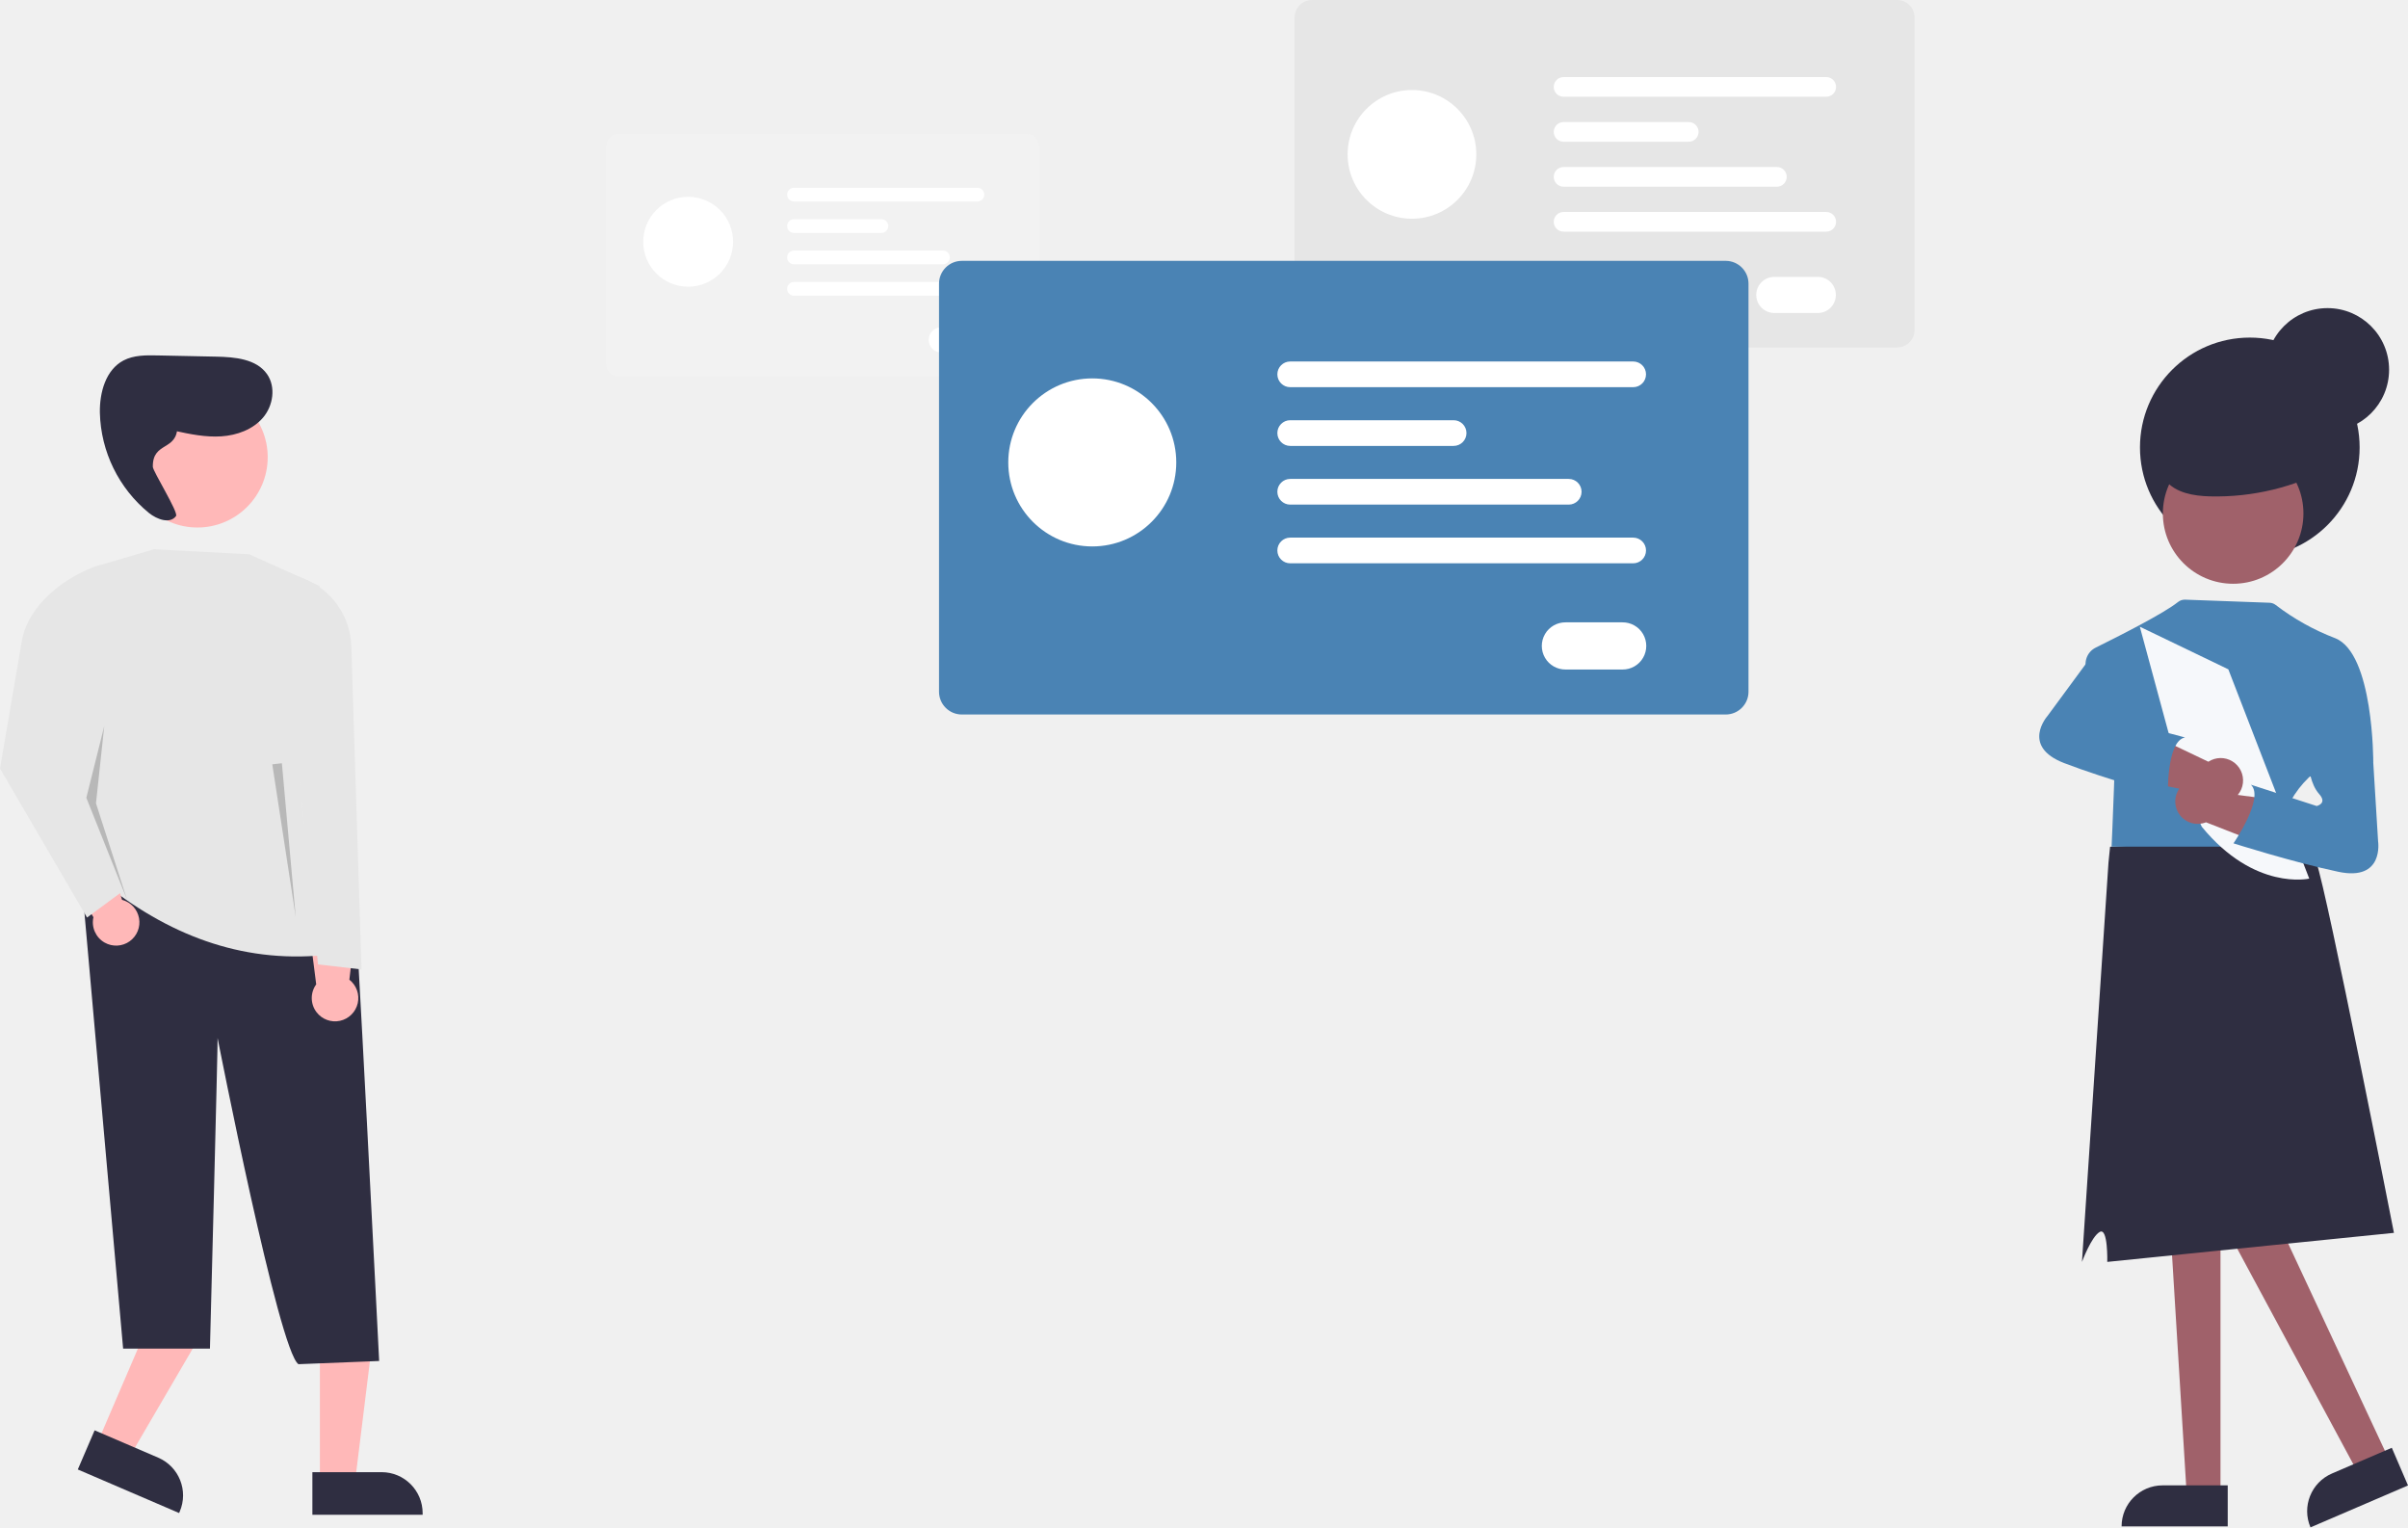
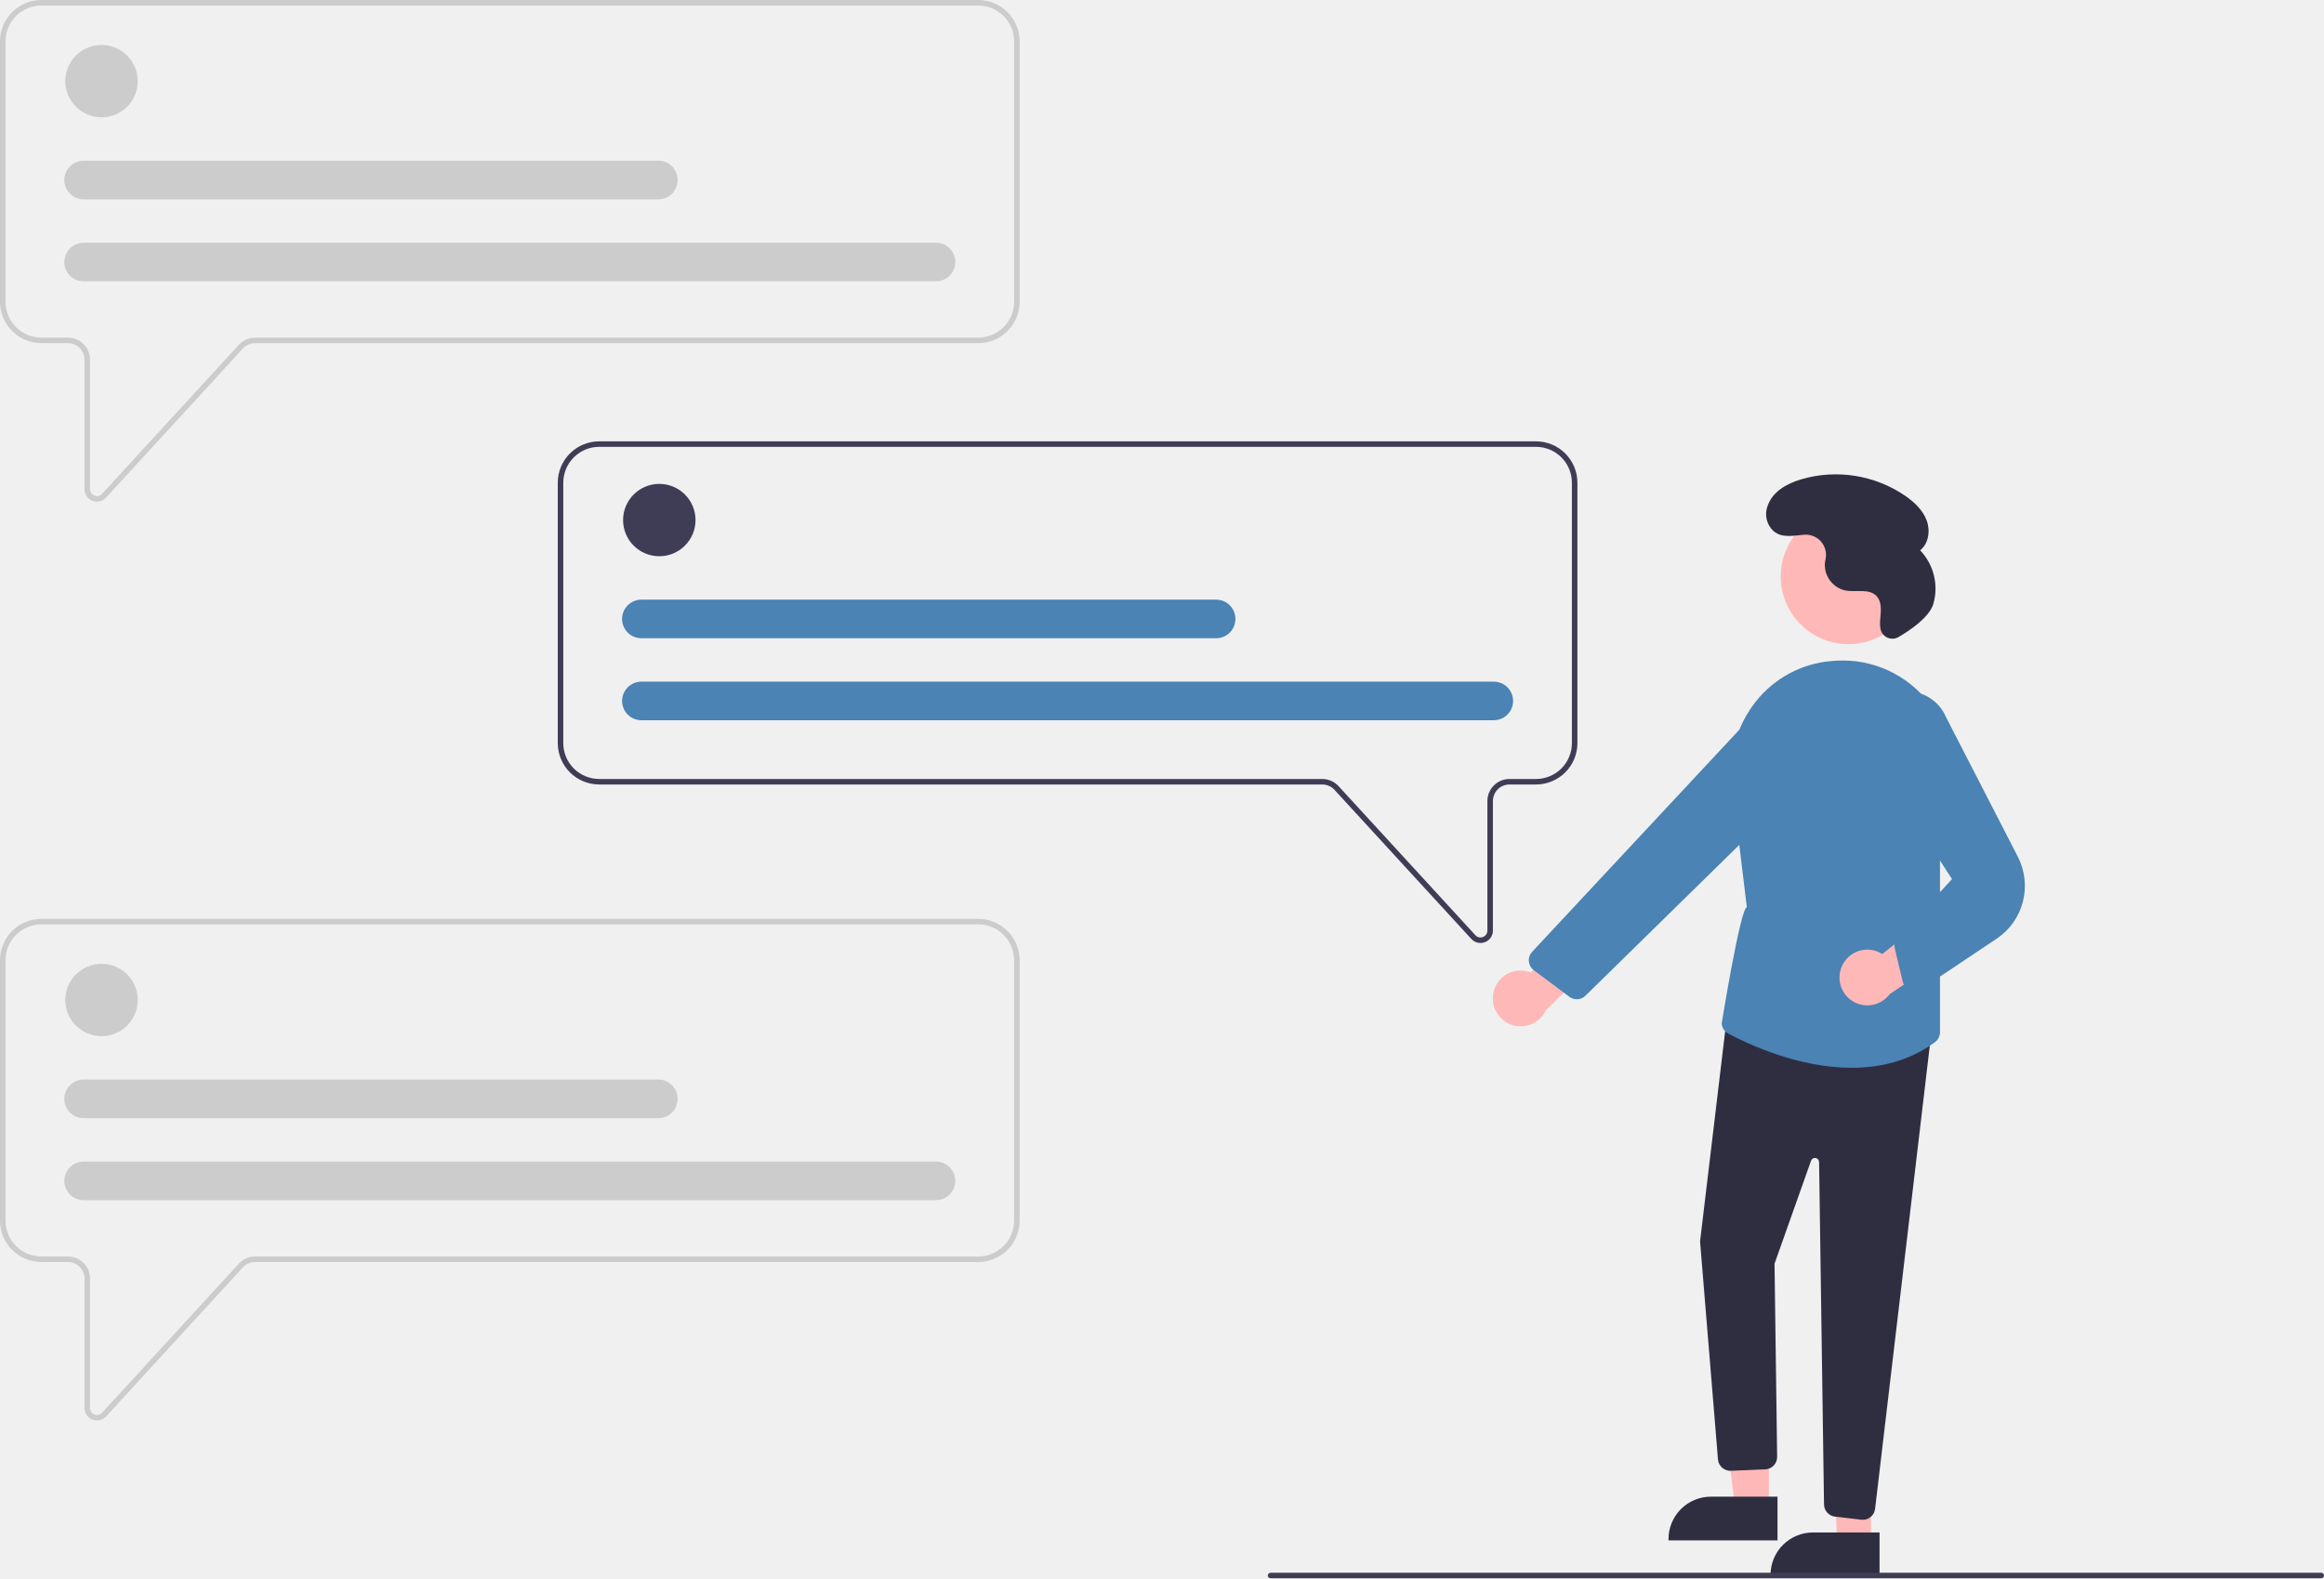
- <svg xmlns="http://www.w3.org/2000/svg" data-name="Layer 1" width="898.978" height="570.08" viewBox="0 0 898.978 570.08">
+ <svg xmlns="http://www.w3.org/2000/svg" width="449" height="305" viewBox="0 0 449 305" fill="none">
+   <g clip-path="url(#clip0_1290_459)">
+     <path d="M18.733 96.943C18.433 96.943 18.136 96.887 17.857 96.778C17.405 96.605 17.017 96.298 16.744 95.899C16.471 95.5 16.326 95.028 16.328 94.544V69.509C16.327 68.662 15.989 67.849 15.389 67.25C14.79 66.651 13.977 66.314 13.128 66.313H7.997C5.877 66.31 3.844 65.468 2.345 63.97C0.846 62.472 0.002 60.442 0 58.324V7.989C0.002 5.871 0.846 3.84 2.345 2.343C3.844 0.845 5.877 0.002 7.997 0H189C191.12 0.002 193.153 0.845 194.652 2.343C196.151 3.84 196.994 5.871 196.997 7.989V58.324C196.994 60.442 196.151 62.472 194.652 63.97C193.153 65.468 191.12 66.31 189 66.313H49.291C48.848 66.313 48.409 66.406 48.003 66.584C47.597 66.763 47.233 67.023 46.933 67.349L20.495 96.164C20.271 96.409 20 96.605 19.696 96.739C19.393 96.873 19.065 96.943 18.733 96.943V96.943ZM7.997 1.065C6.159 1.067 4.397 1.797 3.098 3.095C1.799 4.393 1.068 6.153 1.066 7.989V58.324C1.068 60.159 1.799 61.92 3.098 63.218C4.397 64.516 6.159 65.246 7.997 65.248H13.128C14.259 65.249 15.343 65.699 16.143 66.498C16.942 67.296 17.392 68.379 17.393 69.509V94.544C17.393 94.813 17.474 95.075 17.626 95.296C17.778 95.518 17.993 95.688 18.243 95.786C18.494 95.883 18.767 95.902 19.029 95.841C19.291 95.781 19.528 95.642 19.709 95.444L46.147 66.63C46.547 66.195 47.033 65.848 47.574 65.61C48.115 65.372 48.7 65.249 49.291 65.248H189C190.838 65.246 192.599 64.516 193.899 63.218C195.198 61.92 195.929 60.159 195.931 58.324V7.989C195.929 6.153 195.198 4.393 193.899 3.095C192.599 1.797 190.838 1.067 189 1.065H7.997Z" fill="#CCCCCC" />
+     <path d="M19.615 22.67C23.48 22.67 26.613 19.54 26.613 15.679C26.613 11.818 23.48 8.688 19.615 8.688C15.751 8.688 12.618 11.818 12.618 15.679C12.618 19.54 15.751 22.67 19.615 22.67Z" fill="#CCCCCC" />
+     <path d="M180.836 54.362H16.161C15.67 54.363 15.185 54.267 14.731 54.08C14.278 53.893 13.866 53.618 13.519 53.272C13.172 52.925 12.897 52.514 12.709 52.062C12.521 51.609 12.424 51.124 12.424 50.634C12.424 50.144 12.521 49.659 12.709 49.206C12.897 48.753 13.172 48.342 13.519 47.996C13.866 47.65 14.278 47.375 14.731 47.188C15.185 47.001 15.67 46.905 16.161 46.905H180.836C181.327 46.905 181.812 47.001 182.266 47.188C182.719 47.375 183.131 47.65 183.478 47.996C183.825 48.342 184.1 48.753 184.288 49.206C184.476 49.659 184.573 50.144 184.573 50.634C184.573 51.124 184.476 51.609 184.288 52.062C184.1 52.514 183.825 52.925 183.478 53.272C183.131 53.618 182.719 53.893 182.266 54.08C181.812 54.267 181.327 54.363 180.836 54.362V54.362Z" fill="#CCCCCC" />
+     <path d="M127.188 38.516H16.161C15.67 38.517 15.185 38.421 14.731 38.233C14.278 38.046 13.866 37.772 13.519 37.426C13.172 37.079 12.897 36.668 12.709 36.215C12.521 35.763 12.424 35.278 12.424 34.788C12.424 34.298 12.521 33.812 12.709 33.36C12.897 32.907 13.172 32.496 13.519 32.15C13.866 31.803 14.278 31.529 14.731 31.342C15.185 31.154 15.67 31.058 16.161 31.059H127.188C127.679 31.058 128.165 31.154 128.618 31.342C129.071 31.529 129.483 31.803 129.83 32.15C130.177 32.496 130.453 32.907 130.64 33.36C130.828 33.812 130.925 34.298 130.925 34.788C130.925 35.278 130.828 35.763 130.64 36.215C130.453 36.668 130.177 37.079 129.83 37.426C129.483 37.772 129.071 38.046 128.618 38.233C128.165 38.421 127.679 38.517 127.188 38.516V38.516Z" fill="#CCCCCC" />
+     <path d="M18.733 274.512C18.433 274.511 18.136 274.455 17.857 274.346C17.405 274.173 17.017 273.867 16.744 273.468C16.471 273.069 16.326 272.596 16.328 272.113V247.078C16.327 246.23 15.989 245.418 15.389 244.819C14.79 244.219 13.976 243.882 13.128 243.881H7.997C5.877 243.879 3.844 243.037 2.345 241.539C0.846 240.041 0.002 238.01 0 235.892V185.558C0.002 183.44 0.846 181.409 2.345 179.911C3.844 178.413 5.877 177.571 7.997 177.569H189C191.12 177.571 193.153 178.413 194.652 179.911C196.151 181.409 196.994 183.44 196.997 185.558V235.892C196.994 238.01 196.151 240.041 194.652 241.539C193.153 243.037 191.12 243.879 189 243.881H49.291C48.848 243.882 48.409 243.974 48.003 244.153C47.597 244.331 47.233 244.592 46.933 244.918L20.495 273.732C20.271 273.977 20 274.173 19.696 274.308C19.393 274.442 19.065 274.511 18.733 274.512V274.512ZM7.997 178.633C6.159 178.635 4.397 179.365 3.098 180.664C1.799 181.962 1.068 183.722 1.066 185.558V235.892C1.068 237.728 1.799 239.488 3.098 240.786C4.397 242.085 6.159 242.815 7.997 242.817H13.128C14.259 242.818 15.343 243.267 16.143 244.066C16.942 244.865 17.392 245.948 17.393 247.078V272.113C17.393 272.381 17.474 272.643 17.626 272.865C17.778 273.086 17.993 273.257 18.243 273.354C18.494 273.451 18.767 273.471 19.029 273.41C19.291 273.349 19.528 273.211 19.709 273.013L46.147 244.198C46.547 243.764 47.033 243.416 47.574 243.178C48.115 242.941 48.7 242.817 49.291 242.817H189C190.838 242.815 192.599 242.085 193.899 240.786C195.198 239.488 195.929 237.728 195.931 235.892V185.558C195.929 183.722 195.198 181.962 193.899 180.664C192.599 179.365 190.838 178.635 189 178.633L7.997 178.633Z" fill="#CCCCCC" />
+     <path d="M286.026 182.232C285.694 182.232 285.366 182.162 285.063 182.028C284.759 181.894 284.487 181.698 284.264 181.453L257.826 152.638C257.526 152.312 257.161 152.052 256.755 151.873C256.35 151.695 255.911 151.602 255.468 151.602H115.759C113.639 151.599 111.606 150.757 110.107 149.259C108.608 147.761 107.765 145.731 107.762 143.613V93.278C107.765 91.16 108.608 89.129 110.107 87.632C111.606 86.134 113.639 85.291 115.759 85.289H296.762C298.882 85.291 300.915 86.134 302.414 87.632C303.913 89.129 304.756 91.16 304.759 93.278V143.613C304.756 145.731 303.913 147.761 302.414 149.259C300.915 150.757 298.882 151.599 296.762 151.602H291.63C290.782 151.603 289.969 151.94 289.369 152.539C288.77 153.138 288.432 153.951 288.431 154.798V179.833C288.433 180.317 288.288 180.789 288.015 181.188C287.742 181.587 287.354 181.893 286.902 182.067C286.623 182.176 286.326 182.232 286.026 182.232V182.232ZM115.759 86.354C113.921 86.356 112.16 87.086 110.86 88.384C109.561 89.682 108.83 91.442 108.828 93.278V143.613C108.83 145.448 109.561 147.209 110.86 148.507C112.16 149.805 113.921 150.535 115.759 150.537H255.468C256.059 150.538 256.643 150.661 257.184 150.899C257.726 151.137 258.211 151.484 258.611 151.919L285.05 180.733C285.231 180.931 285.468 181.07 285.73 181.13C285.991 181.191 286.265 181.172 286.516 181.075C286.766 180.977 286.981 180.807 287.133 180.585C287.284 180.364 287.366 180.102 287.366 179.833V154.798C287.367 153.669 287.817 152.585 288.616 151.787C289.416 150.988 290.5 150.539 291.63 150.537H296.762C298.6 150.535 300.361 149.805 301.661 148.507C302.96 147.209 303.691 145.449 303.693 143.613V93.278C303.691 91.442 302.96 89.682 301.661 88.384C300.361 87.086 298.6 86.356 296.762 86.354L115.759 86.354Z" fill="#3F3D56" />
+     <path d="M19.615 200.239C23.48 200.239 26.613 197.109 26.613 193.248C26.613 189.387 23.48 186.257 19.615 186.257C15.751 186.257 12.618 189.387 12.618 193.248C12.618 197.109 15.751 200.239 19.615 200.239Z" fill="#CCCCCC" />
+     <path d="M180.836 231.931H16.161C15.67 231.931 15.185 231.835 14.731 231.648C14.278 231.461 13.866 231.187 13.519 230.84C13.172 230.494 12.897 230.083 12.709 229.63C12.521 229.178 12.424 228.692 12.424 228.202C12.424 227.712 12.521 227.227 12.709 226.774C12.897 226.322 13.172 225.911 13.519 225.564C13.866 225.218 14.278 224.944 14.731 224.756C15.185 224.569 15.67 224.473 16.161 224.474H180.836C181.826 224.474 182.775 224.867 183.475 225.566C184.175 226.265 184.568 227.213 184.568 228.202C184.568 229.191 184.175 230.14 183.475 230.839C182.775 231.538 181.826 231.931 180.836 231.931Z" fill="#CCCCCC" />
+     <path d="M127.188 216.085H16.161C15.67 216.085 15.185 215.989 14.731 215.802C14.278 215.615 13.866 215.341 13.519 214.994C13.172 214.648 12.897 214.237 12.709 213.784C12.521 213.332 12.424 212.846 12.424 212.356C12.424 211.866 12.521 211.381 12.709 210.929C12.897 210.476 13.172 210.065 13.519 209.718C13.866 209.372 14.278 209.098 14.731 208.91C15.185 208.723 15.67 208.627 16.161 208.628H127.188C127.679 208.627 128.165 208.723 128.618 208.91C129.071 209.098 129.483 209.372 129.83 209.718C130.177 210.065 130.453 210.476 130.64 210.929C130.828 211.381 130.925 211.866 130.925 212.356C130.925 212.846 130.828 213.332 130.64 213.784C130.453 214.237 130.177 214.648 129.83 214.994C129.483 215.341 129.071 215.615 128.618 215.802C128.165 215.989 127.679 216.085 127.188 216.085Z" fill="#CCCCCC" />
+     <path d="M127.377 107.493C131.242 107.493 134.375 104.363 134.375 100.502C134.375 96.641 131.242 93.511 127.377 93.511C123.513 93.511 120.38 96.641 120.38 100.502C120.38 104.363 123.513 107.493 127.377 107.493Z" fill="#3F3D56" />
+     <path d="M288.598 139.185H123.923C122.933 139.185 121.984 138.792 121.284 138.093C120.584 137.394 120.191 136.445 120.191 135.457C120.191 134.468 120.584 133.519 121.284 132.82C121.984 132.121 122.933 131.728 123.923 131.728H288.598C289.588 131.728 290.537 132.121 291.237 132.82C291.937 133.519 292.33 134.468 292.33 135.457C292.33 136.445 291.937 137.394 291.237 138.093C290.537 138.792 289.588 139.185 288.598 139.185V139.185Z" fill="#4A83B4" />
+     <path d="M234.95 123.339H123.923C123.432 123.34 122.946 123.244 122.493 123.057C122.04 122.869 121.628 122.595 121.281 122.249C120.934 121.902 120.658 121.491 120.471 121.038C120.283 120.586 120.186 120.101 120.186 119.611C120.186 119.121 120.283 118.635 120.471 118.183C120.658 117.73 120.934 117.319 121.281 116.973C121.628 116.626 122.04 116.352 122.493 116.165C122.946 115.978 123.432 115.881 123.923 115.882H234.95C235.441 115.881 235.926 115.978 236.38 116.165C236.833 116.352 237.245 116.626 237.592 116.973C237.939 117.319 238.214 117.73 238.402 118.183C238.59 118.635 238.687 119.121 238.687 119.611C238.687 120.101 238.59 120.586 238.402 121.038C238.214 121.491 237.939 121.902 237.592 122.249C237.245 122.595 236.833 122.869 236.38 123.057C235.926 123.244 235.441 123.34 234.95 123.339Z" fill="#4A83B4" />
+     <path d="M288.526 191.814C288.686 191.048 289.012 190.326 289.482 189.7C289.951 189.073 290.552 188.557 291.243 188.188C291.933 187.818 292.696 187.605 293.478 187.562C294.261 187.519 295.042 187.648 295.769 187.94L308.268 173.592L310.923 183.114L298.647 195.279C298.075 196.467 297.087 197.403 295.871 197.912C294.654 198.42 293.293 198.465 292.046 198.038C290.798 197.61 289.751 196.741 289.102 195.594C288.454 194.447 288.249 193.102 288.526 191.814V191.814Z" fill="#FFB8B8" />
+     <path d="M357.125 124.481C364.353 124.481 370.211 118.628 370.211 111.408C370.211 104.188 364.353 98.335 357.125 98.335C349.898 98.335 344.04 104.188 344.04 111.408C344.04 118.628 349.898 124.481 357.125 124.481Z" fill="#FFB8B8" />
+     <path d="M341.752 291.359L335.221 291.358L332.113 266.188L341.754 266.188L341.752 291.359Z" fill="#FFB8B8" />
+     <path d="M343.418 297.685L322.356 297.684V297.418C322.356 296.342 322.568 295.277 322.98 294.284C323.392 293.29 323.996 292.387 324.757 291.627C325.519 290.866 326.422 290.263 327.417 289.851C328.412 289.44 329.478 289.228 330.554 289.228H330.555L343.418 289.229L343.418 297.685Z" fill="#2F2E41" />
+     <path d="M361.465 298.279L354.934 298.278L354.029 273.709L361.467 273.108L361.465 298.279Z" fill="#FFB8B8" />
+     <path d="M363.131 304.605L342.07 304.604V304.338C342.07 303.262 342.282 302.197 342.694 301.203C343.106 300.21 343.71 299.307 344.471 298.546C345.232 297.786 346.136 297.183 347.13 296.771C348.125 296.359 349.191 296.148 350.268 296.148H350.268L363.132 296.148L363.131 304.605Z" fill="#2F2E41" />
+     <path d="M359.608 293.685L354.521 293.087C353.944 293.018 353.412 292.742 353.023 292.311C352.634 291.88 352.414 291.323 352.404 290.743L351.451 224.559C351.448 224.372 351.38 224.191 351.257 224.049C351.135 223.907 350.966 223.813 350.781 223.783C350.596 223.752 350.407 223.788 350.245 223.883C350.084 223.979 349.961 224.128 349.899 224.304L342.841 244.211L343.346 281.525C343.355 282.141 343.125 282.737 342.706 283.188C342.286 283.64 341.709 283.912 341.093 283.949L334.452 284.23C333.845 284.265 333.247 284.069 332.778 283.681C332.309 283.294 332.005 282.744 331.925 282.141L328.456 239.931L328.454 239.904L333.717 195.821L373.241 198.677L362.269 291.587C362.2 292.169 361.919 292.706 361.481 293.096C361.042 293.485 360.476 293.701 359.889 293.702C359.795 293.702 359.701 293.697 359.608 293.685Z" fill="#2F2E41" />
+     <path d="M333.885 199.728C333.531 199.539 333.23 199.263 333.01 198.927C332.791 198.59 332.66 198.203 332.631 197.803C332.631 197.803 336.185 175.721 337.488 175.307L334.638 151.693C334.296 148.813 334.534 145.893 335.338 143.106C336.141 140.319 337.494 137.721 339.316 135.463C341.071 133.273 343.252 131.461 345.727 130.136C348.203 128.811 350.921 128.001 353.718 127.754C354.117 127.719 354.513 127.691 354.907 127.672C358.279 127.492 361.645 128.128 364.718 129.525C367.792 130.923 370.482 133.041 372.56 135.7C374.716 138.382 376.192 141.545 376.861 144.918C377.531 148.292 377.375 151.778 376.407 155.079L374.808 160.636V199.469C374.807 199.848 374.716 200.221 374.544 200.559C374.372 200.897 374.122 201.19 373.817 201.414C368.84 205.063 363.216 206.353 357.75 206.353C347.408 206.353 337.633 201.733 333.885 199.728Z" fill="#4A83B4" />
+     <path d="M303.202 192.622L296.328 187.487C296.058 187.285 295.834 187.029 295.67 186.736C295.506 186.442 295.405 186.117 295.375 185.782C295.345 185.447 295.386 185.109 295.496 184.791C295.605 184.473 295.78 184.181 296.01 183.935L336.962 140.035C338.276 138.638 340.049 137.759 341.957 137.556C343.865 137.353 345.783 137.841 347.362 138.93L347.363 138.931C348.325 139.601 349.127 140.475 349.713 141.49C350.299 142.505 350.653 143.637 350.751 144.805C350.849 145.973 350.688 147.148 350.28 148.246C349.871 149.345 349.225 150.34 348.388 151.161L306.317 192.414C305.947 192.78 305.468 193.015 304.952 193.083C304.436 193.151 303.912 193.048 303.46 192.791C303.371 192.74 303.284 192.684 303.202 192.622V192.622Z" fill="#4A83B4" />
+     <path d="M355.815 186.81C356.115 186.087 356.571 185.439 357.149 184.911C357.727 184.384 358.414 183.989 359.162 183.755C359.909 183.521 360.699 183.454 361.475 183.558C362.252 183.662 362.996 183.935 363.655 184.358L378.619 172.597L379.445 182.447L365.108 192.105C364.324 193.164 363.179 193.9 361.888 194.172C360.598 194.444 359.253 194.234 358.107 193.581C356.962 192.928 356.096 191.879 355.673 190.631C355.251 189.383 355.301 188.023 355.815 186.81V186.81Z" fill="#FFB8B8" />
+     <path d="M369.208 191.401C368.812 191.278 368.455 191.053 368.173 190.75C367.89 190.447 367.692 190.075 367.598 189.671L366.086 183.328C365.975 182.878 366 182.405 366.156 181.969C366.312 181.532 366.594 181.151 366.966 180.873L377.136 169.885L362.176 146.839C361.044 145.446 360.405 143.717 360.361 141.923C360.316 140.13 360.868 138.372 361.93 136.924C362.776 135.771 363.913 134.862 365.224 134.289C366.535 133.716 367.975 133.499 369.397 133.661C370.82 133.823 372.174 134.357 373.323 135.21C374.471 136.063 375.374 137.204 375.939 138.518L389.847 165.564C391.23 168.251 391.575 171.352 390.816 174.277C390.058 177.202 388.249 179.745 385.734 181.423L371.521 190.909C371.085 191.298 370.522 191.513 369.938 191.514C369.69 191.514 369.444 191.475 369.208 191.401V191.401Z" fill="#4A83B4" />
+     <path d="M366.822 123.095C366.513 123.28 366.167 123.392 365.808 123.421C365.45 123.451 365.089 123.397 364.755 123.265C364.42 123.133 364.121 122.926 363.879 122.66C363.638 122.394 363.461 122.075 363.362 121.73L363.354 121.697C363.087 120.61 363.298 119.471 363.367 118.353C363.436 117.236 363.319 116.009 362.553 115.191C361.125 113.667 358.603 114.493 356.548 114.116C355.344 113.855 354.277 113.164 353.546 112.172C352.815 111.181 352.471 109.958 352.577 108.731C352.605 108.499 352.65 108.266 352.7 108.034C352.825 107.444 352.812 106.834 352.662 106.25C352.511 105.667 352.227 105.126 351.832 104.671C351.437 104.215 350.942 103.857 350.385 103.625C349.829 103.393 349.226 103.294 348.624 103.334C346.549 103.463 344.313 104.103 342.588 102.577C341.955 101.975 341.514 101.2 341.32 100.348C341.125 99.497 341.186 98.608 341.494 97.791C342.459 94.959 345.222 93.464 347.959 92.636C351.345 91.639 354.911 91.408 358.397 91.96C361.883 92.513 365.202 93.834 368.113 95.829C369.851 97.039 371.477 98.563 372.225 100.543C372.974 102.523 372.631 105.028 370.974 106.347C372.272 107.705 373.189 109.38 373.635 111.203C374.08 113.027 374.038 114.935 373.513 116.738C372.705 119.388 368.795 121.947 366.822 123.095Z" fill="#2F2E41" />
+     <path d="M449 304.468C448.999 304.609 448.943 304.744 448.843 304.844C448.744 304.944 448.608 305 448.467 305H245.473C245.332 305 245.196 304.944 245.096 304.844C244.997 304.744 244.94 304.609 244.94 304.468C244.94 304.327 244.997 304.191 245.096 304.091C245.196 303.992 245.332 303.936 245.473 303.936H448.467C448.608 303.936 448.744 303.992 448.843 304.092C448.943 304.192 448.999 304.327 449 304.468V304.468Z" fill="#3F3D56" />
+   </g>
  <defs>
-     <linearGradient id="b3748f69-0e41-4ff3-90ef-d3524a6a40c3-184" x1="278.848" y1="537.968" x2="278.848" y2="538.148" gradientTransform="matrix(1, 0, 0, -1, -88.27, 870.92)" gradientUnits="userSpaceOnUse">
-       <stop offset="0" stop-color="gray" stop-opacity="0.25" />
-       <stop offset="0.54" stop-color="gray" stop-opacity="0.12" />
-       <stop offset="1" stop-color="gray" stop-opacity="0.1" />
-     </linearGradient>
+     <clipPath id="clip0_1290_459">
+       <rect width="449" height="305" fill="white" />
+     </clipPath>
  </defs>
-   <polygon points="828.975 558.002 816.367 558.002 810.367 460 828.975 460 828.975 558.002" fill="#a0616a" />
-   <path d="M807.362,554.399h24.315a0,0,0,0,1,0,0v15.309a0,0,0,0,1,0,0H792.053a0,0,0,0,1,0,0v0A15.309,15.309,0,0,1,807.362,554.399Z" fill="#2f2e41" />
-   <polygon points="891.874 544.746 880.291 549.724 830.577 457.415 847.673 450.068 891.874 544.746" fill="#a0616a" />
-   <path d="M1023.762,712.53h24.315a0,0,0,0,1,0,0v15.309a0,0,0,0,1,0,0h-39.624a0,0,0,0,1,0,0v0A15.309,15.309,0,0,1,1023.762,712.53Z" transform="translate(-351.3233 299.5617) rotate(-23.2563)" fill="#2f2e41" />
-   <path d="M858.767,294.642H640.333a6.518,6.518,0,0,1-6.51-6.51V171.47a6.518,6.518,0,0,1,6.51-6.51H858.767a6.518,6.518,0,0,1,6.51,6.51V288.131A6.518,6.518,0,0,1,858.767,294.642Z" transform="translate(-150.5108 -164.96)" fill="#e6e6e6" />
-   <circle cx="527.129" cy="57.618" r="24.019" fill="#fff" />
-   <path d="M832.302,201.072H734.236a3.672,3.672,0,0,1,0-7.345h98.066a3.672,3.672,0,0,1,0,7.345Z" transform="translate(-150.5108 -164.96)" fill="#fff" />
-   <path d="M780.964,217.86H734.236a3.672,3.672,0,0,1,0-7.345h46.728a3.672,3.672,0,1,1,0,7.345Z" transform="translate(-150.5108 -164.96)" fill="#fff" />
-   <path d="M813.874,234.641H734.236a3.672,3.672,0,0,1,0-7.345h79.638a3.672,3.672,0,0,1,0,7.345Z" transform="translate(-150.5108 -164.96)" fill="#fff" />
-   <path d="M832.302,251.422H734.236a3.672,3.672,0,0,1,0-7.345h98.066a3.672,3.672,0,0,1,0,7.345Z" transform="translate(-150.5108 -164.96)" fill="#fff" />
-   <path d="M829.231,281.782H812.993a6.744,6.744,0,1,1,0-13.487H829.231a6.744,6.744,0,0,1,0,13.487Z" transform="translate(-150.5108 -164.96)" fill="#fff" />
-   <path d="M533.883,305.507H381.367a4.551,4.551,0,0,1-4.546-4.546V219.506a4.551,4.551,0,0,1,4.546-4.546H533.883a4.551,4.551,0,0,1,4.546,4.546V300.961A4.551,4.551,0,0,1,533.883,305.507Z" transform="translate(-150.5108 -164.96)" fill="#f2f2f2" />
-   <circle cx="256.905" cy="90.231" r="16.77" fill="#fff" />
-   <path d="M515.404,240.174h-68.472a2.564,2.564,0,0,1,0-5.128h68.472a2.564,2.564,0,1,1,0,5.128Z" transform="translate(-150.5108 -164.96)" fill="#fff" />
-   <path d="M479.559,251.896H446.932a2.564,2.564,0,0,1,0-5.128h32.626a2.564,2.564,0,0,1,0,5.128Z" transform="translate(-150.5108 -164.96)" fill="#fff" />
-   <path d="M502.538,263.613h-55.605a2.564,2.564,0,0,1,0-5.128h55.605a2.564,2.564,0,0,1,0,5.128Z" transform="translate(-150.5108 -164.96)" fill="#fff" />
-   <path d="M515.404,275.33h-68.472a2.564,2.564,0,0,1,0-5.128h68.472a2.564,2.564,0,1,1,0,5.128Z" transform="translate(-150.5108 -164.96)" fill="#fff" />
-   <path d="M513.26,296.528H501.923a4.708,4.708,0,1,1,0-9.417h11.337a4.708,4.708,0,1,1,0,9.417Z" transform="translate(-150.5108 -164.96)" fill="#fff" />
-   <path d="M794.778,431.642H509.577a8.51,8.51,0,0,1-8.5-8.5V270.822a8.51,8.51,0,0,1,8.5-8.5H794.778a8.51,8.51,0,0,1,8.5,8.5V423.142A8.51,8.51,0,0,1,794.778,431.642Z" transform="translate(-150.5108 -164.96)" fill="#4a83b4" />
-   <circle cx="407.777" cy="172.592" r="31.36" fill="#fff" />
-   <path d="M760.222,309.472h-128.04a4.795,4.795,0,0,1,0-9.59h128.04a4.795,4.795,0,1,1,0,9.59Z" transform="translate(-150.5108 -164.96)" fill="#fff" />
-   <path d="M693.193,331.392H632.182a4.795,4.795,0,0,1,0-9.59h61.01a4.795,4.795,0,1,1,0,9.59Z" transform="translate(-150.5108 -164.96)" fill="#fff" />
-   <path d="M736.162,353.302h-103.98a4.795,4.795,0,0,1,0-9.59h103.98a4.795,4.795,0,0,1,0,9.59Z" transform="translate(-150.5108 -164.96)" fill="#fff" />
-   <path d="M760.222,375.212h-128.04a4.795,4.795,0,0,1,0-9.59h128.04a4.795,4.795,0,1,1,0,9.59Z" transform="translate(-150.5108 -164.96)" fill="#fff" />
-   <path d="M756.213,414.852H735.012a8.805,8.805,0,1,1,0-17.609h21.2a8.805,8.805,0,1,1,0,17.609Z" transform="translate(-150.5108 -164.96)" fill="#fff" />
-   <path d="M1044.238,625.112s-24.99-127.42-28.93-138.16c-2.17-5.87-3.6-10.14-3.6-10.14l-73.44,4.2-.6,5.94-9.9,149.02s3.5-9.47,6.64-11.21,2.81,11.19,2.81,11.19" transform="translate(-150.5108 -164.96)" fill="#2f2e41" />
-   <path d="M938.83,480.96h64.279c-1.804-6.459,0-12.445,2.579-17.038a37.63,37.63,0,0,1,6.73-8.736l.441-.395,22.459-4.98,1.208-.263s.178-40.805-14.265-46.405a88.309,88.309,0,0,1-22.137-12.364,3.971,3.971,0,0,0-2.323-.851L966.272,388.775a4.02,4.02,0,0,0-2.671.898c-5.212,4.191-21.789,12.605-30.701,17.006a6.786,6.786,0,0,0-3.219,8.802c3.559,8.172,9.606,21.839,10.242,21.839C940.828,437.32,938.83,480.96,938.83,480.96Z" transform="translate(-150.5108 -164.96)" fill="#4a83b4" />
-   <path d="M982.41,414.778l30.209,78.115s-20.423,4.709-40.122-19.366l-7.109-15.517-16.017-59.138Z" transform="translate(-150.5108 -164.96)" fill="#f6f8fb" />
-   <circle cx="839.918" cy="167" r="41" fill="#2f2e41" />
-   <path d="M964.421,469.329a8.37,8.37,0,0,0,9.655,2.547l21.965,8.595,7.318-16.546-24.749-3.196a8.365,8.365,0,1,0-14.189,8.6Z" transform="translate(-150.5108 -164.96)" fill="#a0616a" />
-   <circle cx="833.701" cy="191.645" r="26.239" fill="#a0616a" />
-   <path d="M1021.111,339.226a90.609,90.609,0,0,1-45.542,11.004c-6.083-.158-12.786-1.264-16.639-5.975-4.347-5.315-3.259-13.62.934-19.057s10.754-8.503,17.298-10.581c6.192-1.967,12.827-3.234,19.177-1.859a23.879,23.879,0,0,1,17.304,31.724" transform="translate(-150.5108 -164.96)" fill="#2f2e41" />
-   <circle cx="868.918" cy="138" r="23" fill="#2f2e41" />
-   <path d="M1027.667,438.706l8.852,10.842,1.804,29.429s2.323,14.986-14.807,11.377-39.178-10.627-39.178-10.627,11.732-17.005,6.496-21.877l24.558,7.946s4.151-.906.898-4.515-3.826-10.114-3.826-10.114Z" transform="translate(-150.5108 -164.96)" fill="#4a83b4" />
-   <path d="M982.213,464.186a8.37,8.37,0,0,1-9.492-3.098l-23.114-4.696,2.829-17.87,22.524,10.742a8.365,8.365,0,1,1,7.253,14.922Z" transform="translate(-150.5108 -164.96)" fill="#a0616a" />
-   <path d="M951.707,422.865s-4.011,5.154-8.701,6.421-1.695,4.28-1.695,4.28l24.94,6.648c-7.041,1.252-6.411,21.902-6.411,21.902s-22.328-6.066-38.676-12.328-6.267-17.59-6.267-17.59l17.482-23.743,13.318-4.306Z" transform="translate(-150.5108 -164.96)" fill="#4a83b4" />
-   <polygon points="36.427 538.404 48.46 543.575 74.133 499.623 56.374 491.99 36.427 538.404" fill="#ffb8b8" />
-   <path d="M181.025,706.298h41.163a0,0,0,0,1,0,0v15.904a0,0,0,0,1,0,0H196.334a15.309,15.309,0,0,1-15.309-15.309v-.595A0,0,0,0,1,181.025,706.298Z" transform="translate(-45.69774 1285.108) rotate(-156.7437)" fill="#2f2e41" />
-   <polygon points="119.429 553.213 132.527 553.213 138.76 502.695 119.429 502.695 119.429 553.213" fill="#ffb8b8" />
-   <path d="M267.134,714.431h41.163a0,0,0,0,1,0,0V730.335a0,0,0,0,1,0,0H282.443a15.309,15.309,0,0,1-15.309-15.309v-.595A0,0,0,0,1,267.134,714.431Z" transform="translate(424.9191 1279.806) rotate(-180)" fill="#2f2e41" />
-   <g opacity="0.1">
-     <path d="M190.208,332.752l.74.16A1,1,0,0,0,190.208,332.752Z" transform="translate(-150.5108 -164.96)" fill="url(#b3748f69-0e41-4ff3-90ef-d3524a6a40c3-184)" />
-   </g>
-   <path d="M292.06,672.936l-30.126,1.195c-7.355-4.945-30.189-121.752-30.189-121.752.156.904-2.857,115.935-2.857,115.935H196.476l-15.924-179.379,17.576,7.077s80.481-6.526,84.231-1.882C283.148,495.644,292.06,672.936,292.06,672.936Z" transform="translate(-150.5108 -164.96)" fill="#2f2e41" />
-   <circle cx="73.701" cy="170.645" r="26.239" fill="#ffb8b8" />
-   <path d="M268.673,542.738a8.695,8.695,0,0,1-.114-10.372l-3.082-24.308,18.526-3.171L280.939,530.629a8.69,8.69,0,1,1-12.266,12.109Z" transform="translate(-150.5108 -164.96)" fill="#ffb8b8" />
-   <path d="M228.187,318.005l.578.125A.806.806,0,0,0,228.187,318.005Z" transform="translate(-150.5108 -164.96)" fill="#e1e7ef" />
-   <path d="M215.787,325.77c5.713,1.248,11.526,2.438,17.36,2.05s11.785-2.548,15.574-7.002,4.837-11.447,1.474-16.231c-3.999-5.688-12.017-6.37-18.968-6.514l-21.904-.454c-4.328-.09-8.869-.132-12.702,1.88-6.659,3.495-8.958,11.984-8.825,19.503a49.883,49.883,0,0,0,18.329,37.425c2.964,2.386,7.845,4.2,10.105,1.138.985-1.335-8.635-16.699-8.662-18.358-.161-9.643,9.31-5.715,9.148-15.359" transform="translate(-150.5108 -164.96)" fill="#2f2e41" />
-   <path d="M190.5,495.552c24.969,19.527,52.53,29.37,83.728,25.618-13.176-46.264-17.085-92.178-4.374-137.464l-26.243-11.872L207.996,369.96l-21.44,6.306a14.336,14.336,0,0,0-10.284,14.035C177.029,428.922,180.577,465.065,190.5,495.552Z" transform="translate(-150.5108 -164.96)" fill="#e6e6e6" />
-   <path d="M269.23,524.919l16.246,1.875L281.672,406.159a28.08,28.08,0,0,0-17.266-25.035l-5.798-2.416,1.562,56.548Z" transform="translate(-150.5108 -164.96)" fill="#e6e6e6" />
-   <path d="M189.598,516.782a8.695,8.695,0,0,1-4.21-9.48l-12.45-21.104,15.758-10.244,7.374,24.853a8.69,8.69,0,1,1-6.472,15.975Z" transform="translate(-150.5108 -164.96)" fill="#ffb8b8" />
-   <path d="M183.002,507.424l15.21-11.218-16.46-48.766,5.936-71.544h0c-12.895,4.053-26.74,14.939-29.02,28.262l-8.157,47.656Z" transform="translate(-150.5108 -164.96)" fill="#e6e6e6" />
-   <polygon points="38.925 270.993 32.23 297.771 47.422 335.77 35.835 299.831 38.925 270.993" opacity="0.2" />
-   <polygon points="105.236 284.875 110.404 342.256 101.653 285.275 105.236 284.875" opacity="0.2" />
</svg>
